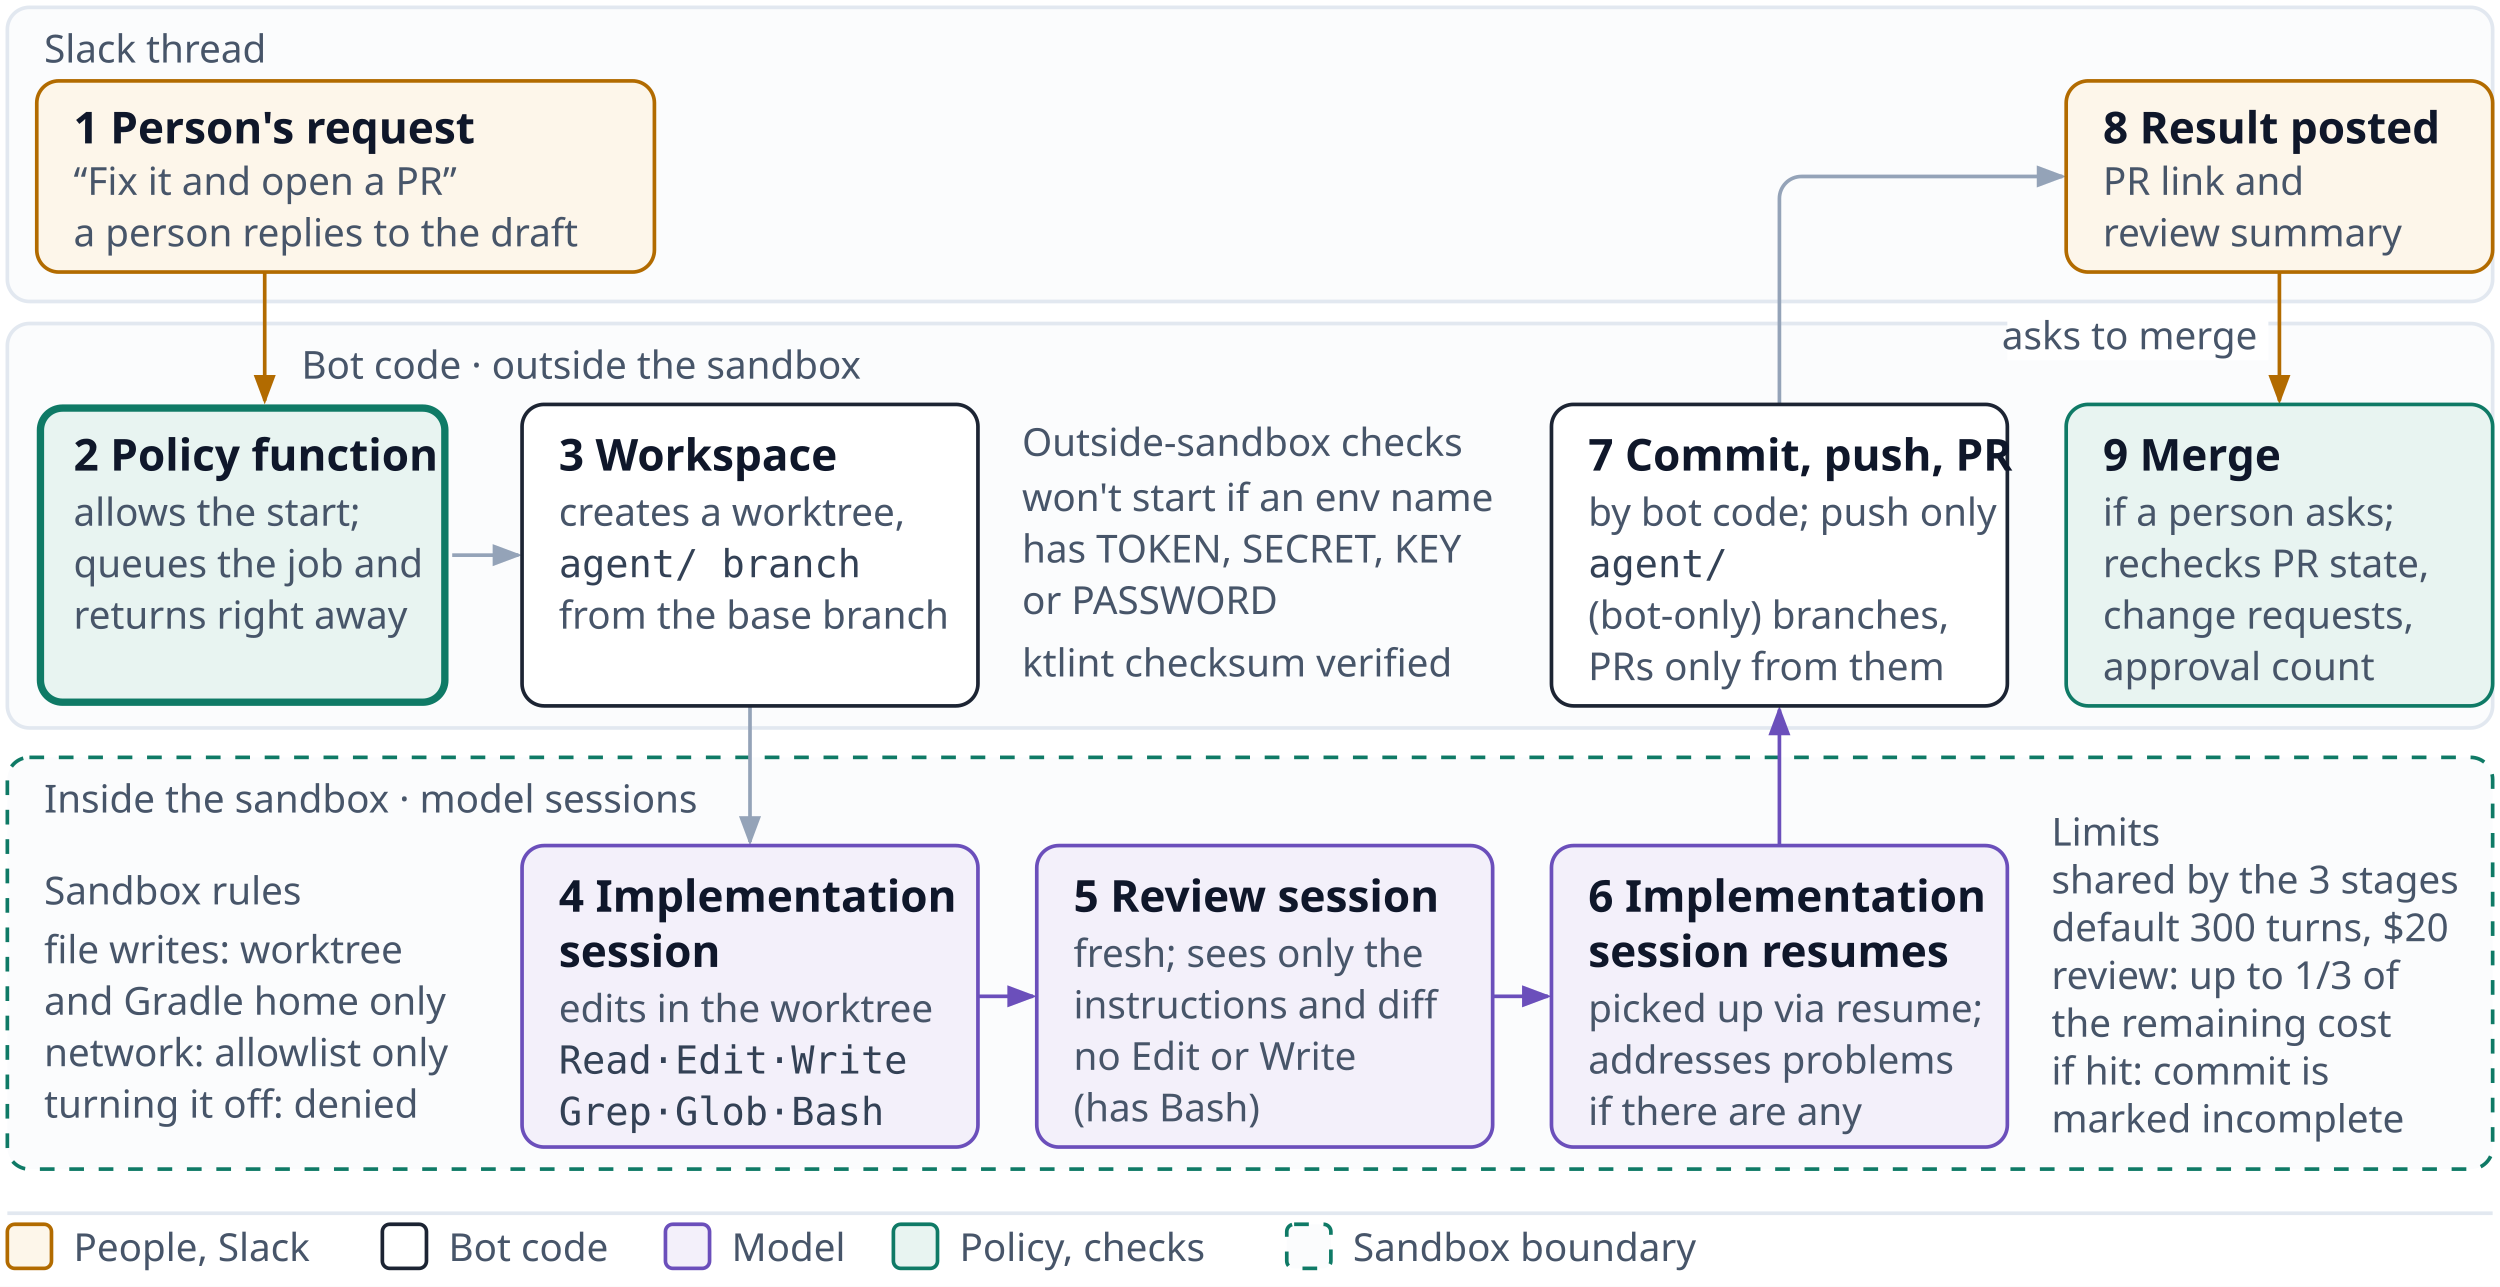
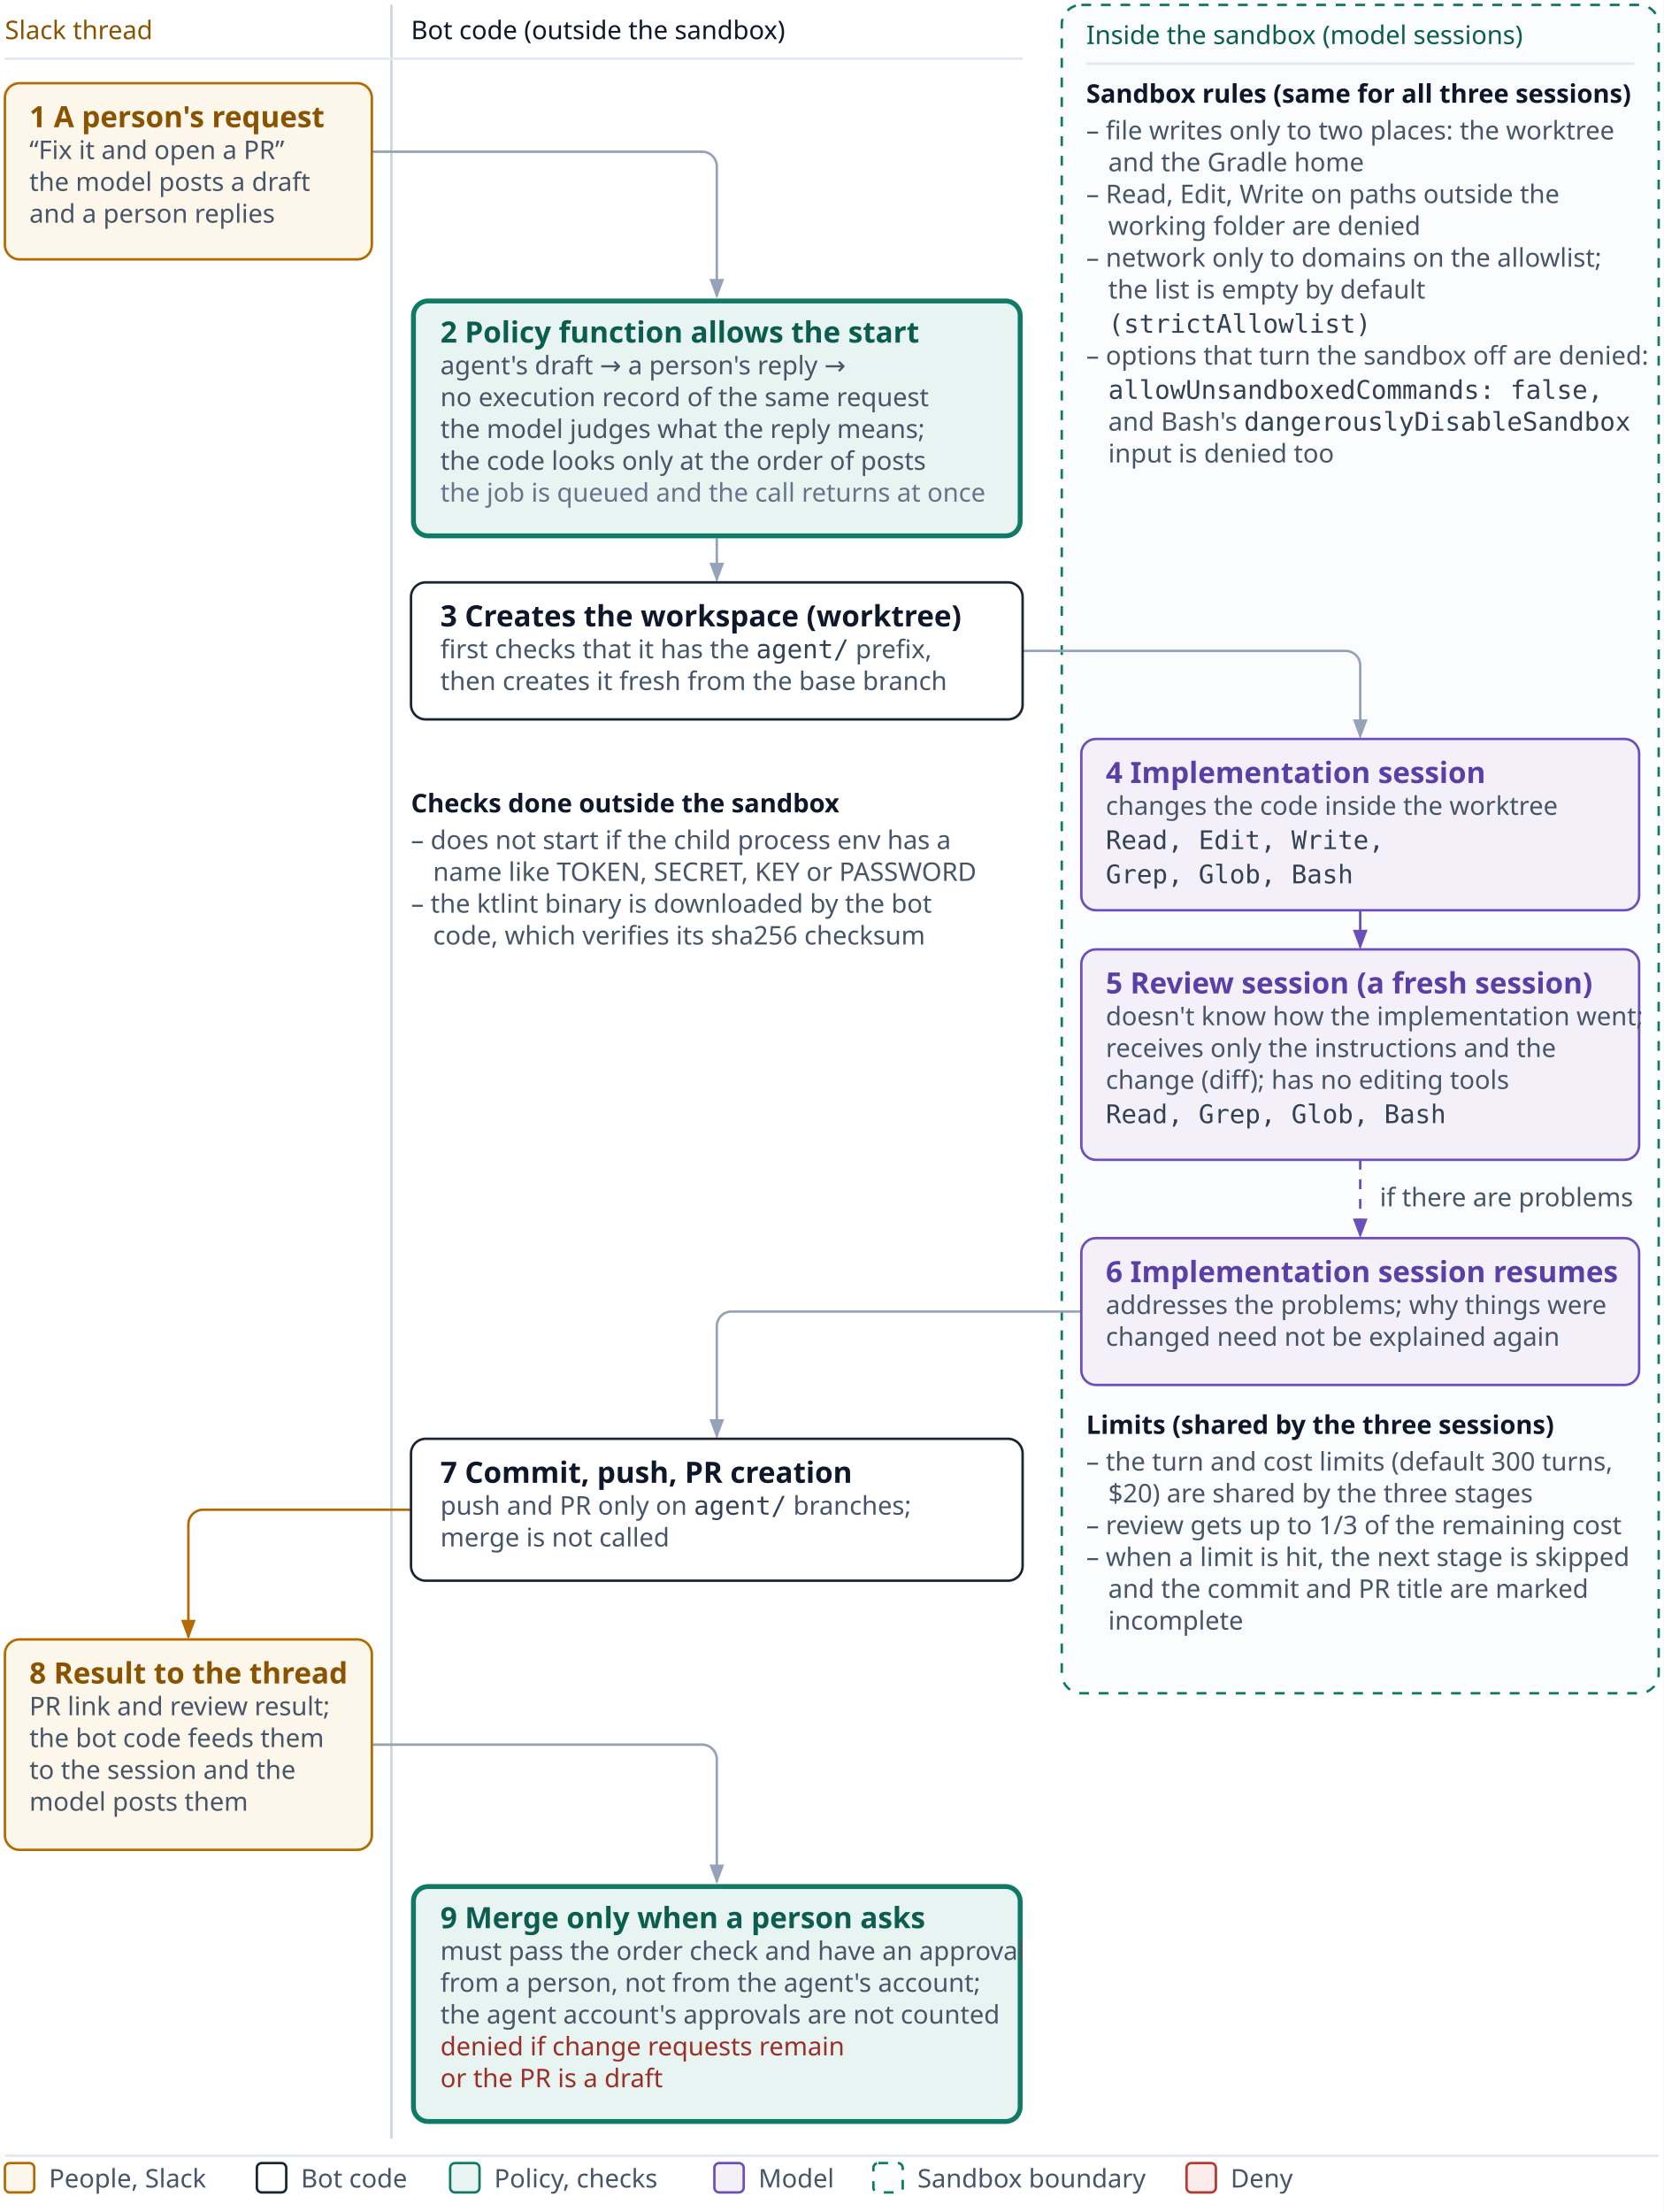
- <svg xmlns="http://www.w3.org/2000/svg" id="fig-ag-code-session" viewBox="-2 -2 680 350" width="1360" height="700" role="img" aria-labelledby="fig-ag-code-session-title fig-ag-code-session-desc">
+ <svg xmlns="http://www.w3.org/2000/svg" id="fig-ag-code-session" viewBox="-2 -2 680 904" width="1360" height="1808" role="img" aria-labelledby="fig-ag-code-session-title fig-ag-code-session-desc">
  <defs>
-     <marker id="fig-ag-code-session-ah-grey" markerWidth="8" markerHeight="6" refX="7" refY="3" orient="auto">
-       <polygon points="0 0, 8 3, 0 6" fill="#94a3b8" />
-     </marker>
    <marker id="fig-ag-code-session-ah-human" markerWidth="8" markerHeight="6" refX="7" refY="3" orient="auto">
      <polygon points="0 0, 8 3, 0 6" fill="#b26b00" />
    </marker>
    <marker id="fig-ag-code-session-ah-model" markerWidth="8" markerHeight="6" refX="7" refY="3" orient="auto">
      <polygon points="0 0, 8 3, 0 6" fill="#6b4fbb" />
+     </marker>
+     <marker id="fig-ag-code-session-ah-bot" markerWidth="8" markerHeight="6" refX="7" refY="3" orient="auto">
+       <polygon points="0 0, 8 3, 0 6" fill="#1c2433" />
+     </marker>
+     <marker id="fig-ag-code-session-ah-policy" markerWidth="8" markerHeight="6" refX="7" refY="3" orient="auto">
+       <polygon points="0 0, 8 3, 0 6" fill="#0f7a66" />
+     </marker>
+     <marker id="fig-ag-code-session-ah-ext" markerWidth="8" markerHeight="6" refX="7" refY="3" orient="auto">
+       <polygon points="0 0, 8 3, 0 6" fill="#2f5bb7" />
+     </marker>
+     <marker id="fig-ag-code-session-ah-store" markerWidth="8" markerHeight="6" refX="7" refY="3" orient="auto">
+       <polygon points="0 0, 8 3, 0 6" fill="#5b6577" />
+     </marker>
+     <marker id="fig-ag-code-session-ah-deny" markerWidth="8" markerHeight="6" refX="7" refY="3" orient="auto">
+       <polygon points="0 0, 8 3, 0 6" fill="#b23a32" />
+     </marker>
+     <marker id="fig-ag-code-session-ah-allow" markerWidth="8" markerHeight="6" refX="7" refY="3" orient="auto">
+       <polygon points="0 0, 8 3, 0 6" fill="#2e7d4f" />
+     </marker>
+     <marker id="fig-ag-code-session-ah-grey" markerWidth="8" markerHeight="6" refX="7" refY="3" orient="auto">
+       <polygon points="0 0, 8 3, 0 6" fill="#94a3b8" />
    </marker>
  </defs>
  <style>#fig-ag-code-session text{font-family:'Pretendard','Noto Emoji GT',sans-serif}
#fig-ag-code-session .hd{font-size:12px;font-weight:700;fill:#0f172a}
#fig-ag-code-session .hs{font-size:11px;font-weight:500;fill:#64748b}
#fig-ag-code-session .nm{font-size:12px;font-weight:600;fill:#0f172a}
#fig-ag-code-session .sb{font-size:11px;font-weight:400;fill:#475569}
#fig-ag-code-session .ss{font-size:10.5px;font-weight:400;fill:#475569}
- #fig-ag-code-session .mn{font-family:"SF Mono",ui-monospace,Menlo,monospace;font-size:10.5px;font-weight:400;fill:#334155}
+ #fig-ag-code-session .mn{font-family:'SF Mono',ui-monospace,Menlo,monospace;font-size:10.5px;font-weight:400;fill:#334155}
#fig-ag-code-session .lb{font-size:10.5px;font-weight:500;fill:#475569}
- #fig-ag-code-session .lg{font-size:10.5px;font-weight:500;fill:#475569}
- #fig-ag-code-session .vl{font-size:11px;font-weight:600;fill:#334155}</style>
-   <rect x="-2" y="-2" width="680" height="350" fill="#ffffff" />
-   <rect x="0" y="0" width="676" height="80" rx="6" fill="#fbfcfd" stroke="#e2e8f0" stroke-width="1" />
-   <text class="lb" x="10" y="15" fill="#8a5300">Slack thread</text>
-   <rect x="0" y="86" width="676" height="110" rx="6" fill="#fbfcfd" stroke="#e2e8f0" stroke-width="1" />
-   <text class="lb" x="80" y="101" fill="#0f172a">Bot code · outside the sandbox</text>
-   <rect x="0" y="204" width="676" height="112" rx="6" fill="#fbfcfd" stroke="#0f7a66" stroke-width="1" stroke-dasharray="4 4" />
-   <text class="lb" x="10" y="219" fill="#0b5e4f">Inside the sandbox · model sessions</text>
-   <path d="M70,72 L70,107" fill="none" stroke="#b26b00" stroke-width="1" marker-end="url(#fig-ag-code-session-ah-human)" />
-   <path d="M121,149 L139,149" fill="none" stroke="#94a3b8" stroke-width="1" marker-end="url(#fig-ag-code-session-ah-grey)" />
-   <path d="M202,190 L202,227" fill="none" stroke="#94a3b8" stroke-width="1" marker-end="url(#fig-ag-code-session-ah-grey)" />
-   <path d="M264,269 L279,269" fill="none" stroke="#6b4fbb" stroke-width="1" marker-end="url(#fig-ag-code-session-ah-model)" />
-   <path d="M404,269 L419,269" fill="none" stroke="#6b4fbb" stroke-width="1" marker-end="url(#fig-ag-code-session-ah-model)" />
-   <path d="M482,228 L482,191" fill="none" stroke="#6b4fbb" stroke-width="1" marker-end="url(#fig-ag-code-session-ah-model)" />
-   <path d="M482,108 L482,52 A6,6 0 0 1 488,46 L559,46" fill="none" stroke="#94a3b8" stroke-width="1" marker-end="url(#fig-ag-code-session-ah-grey)" />
-   <path d="M618,72 L618,107" fill="none" stroke="#b26b00" stroke-width="1" marker-end="url(#fig-ag-code-session-ah-human)" />
-   <rect x="544" y="82" width="71" height="14" fill="#ffffff" />
-   <text class="ss" x="612" y="93" text-anchor="end" fill="#8a5300">asks to merge</text>
-   <line x1="0" y1="328" x2="676" y2="328" stroke="#e2e8f0" stroke-width="1" />
-   <rect x="8" y="20" width="168" height="52" rx="6" fill="#fdf6ea" stroke="#b26b00" stroke-width="1" />
-   <text class="nm" x="18" y="37" fill="#8a5300">1 Person's request</text>
-   <text class="ss" x="18" y="51">“Fix it and open a PR”</text>
-   <text class="ss" x="18" y="65">a person replies to the draft</text>
-   <rect x="560" y="20" width="116" height="52" rx="6" fill="#fdf6ea" stroke="#b26b00" stroke-width="1" />
-   <text class="nm" x="570" y="37" fill="#8a5300">8 Result posted</text>
-   <text class="ss" x="570" y="51">PR link and</text>
-   <text class="ss" x="570" y="65">review summary</text>
-   <rect x="9" y="109" width="110" height="80" rx="6" fill="#e8f4f1" stroke="#0f7a66" stroke-width="2" />
-   <text class="nm" x="18" y="126" fill="#0b5e4f">2 Policy function</text>
-   <text class="ss" x="18" y="141">allows the start;</text>
-   <text class="ss" x="18" y="155">queues the job and</text>
-   <text class="ss" x="18" y="169">returns right away</text>
-   <rect x="140" y="108" width="124" height="82" rx="6" fill="#ffffff" stroke="#1c2433" stroke-width="1" />
-   <text class="nm" x="150" y="126" fill="#0f172a">3 Workspace</text>
-   <text class="ss" x="150" y="141">creates a worktree,</text>
-   <text class="mn" x="150" y="155">agent/ branch</text>
-   <text class="ss" x="150" y="169">from the base branch</text>
-   <rect x="420" y="108" width="124" height="82" rx="6" fill="#ffffff" stroke="#1c2433" stroke-width="1" />
-   <text class="nm" x="430" y="126" fill="#0f172a">7 Commit, push, PR</text>
-   <text class="ss" x="430" y="141">by bot code; push only</text>
-   <text class="mn" x="430" y="155">agent/</text>
-   <text class="ss" x="430" y="169">(bot-only) branches,</text>
-   <text class="ss" x="430" y="183">PRs only from them</text>
-   <rect x="560" y="108" width="116" height="82" rx="6" fill="#e8f4f1" stroke="#0f7a66" stroke-width="1" />
-   <text class="nm" x="570" y="126" fill="#0b5e4f">9 Merge</text>
-   <text class="ss" x="570" y="141">if a person asks;</text>
-   <text class="ss" x="570" y="155">rechecks PR state,</text>
-   <text class="ss" x="570" y="169">change requests,</text>
-   <rect x="140" y="228" width="124" height="82" rx="6" fill="#f3f0fa" stroke="#6b4fbb" stroke-width="1" />
-   <rect x="280" y="228" width="124" height="82" rx="6" fill="#f3f0fa" stroke="#6b4fbb" stroke-width="1" />
-   <text class="nm" x="290" y="246" fill="#5a3fa6">5 Review session</text>
-   <text class="ss" x="290" y="261">fresh; sees only the</text>
-   <text class="ss" x="290" y="275">instructions and diff</text>
-   <text class="ss" x="290" y="289">no Edit or Write</text>
-   <text class="ss" x="290" y="303">(has Bash)</text>
-   <rect x="420" y="228" width="124" height="82" rx="6" fill="#f3f0fa" stroke="#6b4fbb" stroke-width="1" />
-   <text class="lb" x="10" y="244" fill="#0b5e4f">Sandbox rules</text>
-   <text class="ss" x="10" y="260">file writes: worktree</text>
-   <text class="ss" x="10" y="274">and Gradle home only</text>
-   <text class="ss" x="10" y="288">network: allowlist only</text>
-   <text class="ss" x="10" y="302">turning it off: denied</text>
-   <text class="lb" x="276" y="122" fill="#0f172a">Outside-sandbox checks</text>
-   <text class="ss" x="276" y="137">won't start if an env name</text>
-   <text class="ss" x="276" y="151">has TOKEN, SECRET, KEY</text>
-   <text class="ss" x="276" y="165">or PASSWORD</text>
-   <text class="ss" x="276" y="182">ktlint checksum verified</text>
-   <text class="ss" x="570" y="183">approval count</text>
-   <text class="nm" x="150" y="246" fill="#5a3fa6">4 Implementation</text>
-   <text class="nm" x="150" y="261" fill="#5a3fa6">session</text>
-   <text class="ss" x="150" y="276">edits in the worktree</text>
-   <text class="mn" x="150" y="290">Read·Edit·Write</text>
-   <text class="mn" x="150" y="304">Grep·Glob·Bash</text>
-   <text class="nm" x="430" y="246" fill="#5a3fa6">6 Implementation</text>
-   <text class="nm" x="430" y="261" fill="#5a3fa6">session resumes</text>
-   <text class="ss" x="430" y="276">picked up via resume;</text>
-   <text class="ss" x="430" y="290">addresses problems</text>
-   <text class="ss" x="430" y="304">if there are any</text>
-   <text class="lb" x="556" y="228" fill="#0b5e4f">Limits</text>
-   <text class="ss" x="556" y="241">shared by the 3 stages</text>
-   <text class="ss" x="556" y="254">default 300 turns, $20</text>
-   <text class="ss" x="556" y="267">review: up to 1/3 of</text>
-   <text class="ss" x="556" y="280">the remaining cost</text>
-   <text class="ss" x="556" y="293">if hit: commit is</text>
-   <text class="ss" x="556" y="306">marked incomplete</text>
-   <rect x="0" y="331" width="12" height="12" rx="2" fill="#fdf6ea" stroke="#b26b00" stroke-width="1" />
-   <text class="lg" x="18" y="341">People, Slack</text>
-   <rect x="102" y="331" width="12" height="12" rx="2" fill="#ffffff" stroke="#1c2433" stroke-width="1" />
-   <text class="lg" x="120" y="341">Bot code</text>
-   <rect x="179" y="331" width="12" height="12" rx="2" fill="#f3f0fa" stroke="#6b4fbb" stroke-width="1" />
-   <text class="lg" x="197" y="341">Model</text>
-   <rect x="241" y="331" width="12" height="12" rx="2" fill="#e8f4f1" stroke="#0f7a66" stroke-width="1" />
-   <text class="lg" x="259" y="341">Policy, checks</text>
-   <rect x="348" y="331" width="12" height="12" rx="2" fill="#fbfcfd" stroke="#0f7a66" stroke-width="1" stroke-dasharray="4 4" />
-   <text class="lg" x="366" y="341">Sandbox boundary</text>
+ #fig-ag-code-session .lg{font-size:10.5px;font-weight:500;fill:#475569}</style>
+   <rect x="-2" y="-2" width="680" height="904" fill="#ffffff" />
+   <line x1="158" y1="0" x2="158" y2="872" stroke="#cbd5e1" stroke-width="1" />
+   <line x1="0" y1="22" x2="416" y2="22" stroke="#e2e8f0" stroke-width="1" />
+   <rect x="432" y="0" width="244" height="690" rx="8" fill="#fbfcfd" stroke="#0f7a66" stroke-width="1" stroke-dasharray="4 4" />
+   <line x1="442" y1="24" x2="666" y2="24" stroke="#e2e8f0" stroke-width="1" />
+   <path d="M150,60 L285,60 A6,6 0 0 1 291,66 L291,119" fill="none" stroke="#94a3b8" stroke-width="1" marker-end="url(#fig-ag-code-session-ah-grey)" />
+   <path d="M291,218 L291,235" fill="none" stroke="#94a3b8" stroke-width="1" marker-end="url(#fig-ag-code-session-ah-grey)" />
+   <path d="M416,264 L548,264 A6,6 0 0 1 554,270 L554,299" fill="none" stroke="#94a3b8" stroke-width="1" marker-end="url(#fig-ag-code-session-ah-grey)" />
+   <path d="M554,370 L554,385" fill="none" stroke="#6b4fbb" stroke-width="1" marker-end="url(#fig-ag-code-session-ah-model)" />
+   <path d="M554,472 L554,503" fill="none" stroke="#6b4fbb" stroke-width="1" stroke-dasharray="4 4" marker-end="url(#fig-ag-code-session-ah-model)" />
+   <path d="M440,534 L297,534 A6,6 0 0 0 291,540 L291,585" fill="none" stroke="#94a3b8" stroke-width="1" marker-end="url(#fig-ag-code-session-ah-grey)" />
+   <path d="M166,615 L81,615 A6,6 0 0 0 75,621 L75,667" fill="none" stroke="#b26b00" stroke-width="1" marker-end="url(#fig-ag-code-session-ah-human)" />
+   <path d="M150,711 L285,711 A6,6 0 0 1 291,717 L291,767" fill="none" stroke="#94a3b8" stroke-width="1" marker-end="url(#fig-ag-code-session-ah-grey)" />
+   <line x1="0" y1="879" x2="676" y2="879" stroke="#e2e8f0" stroke-width="1" />
+   <text class="lb" x="0" y="14" style="fill:#8a5300">Slack thread</text>
+   <text class="lb" x="166" y="14" style="fill:#0f172a">Bot code (outside the sandbox)</text>
+   <text class="lb" x="442" y="16" style="fill:#0b5e4f">Inside the sandbox (model sessions)</text>
+   <text class="lb" x="442" y="40" style="fill:#0b5e4f">
+     <tspan font-weight="600" fill="#0f172a">Sandbox rules (same for all three sessions)</tspan>
+   </text>
+   <text class="ss" x="442" y="55">– file writes only to two places: the worktree</text>
+   <text class="ss" x="451" y="68">and the Gradle home</text>
+   <text class="ss" x="442" y="81">– Read, Edit, Write on paths outside the</text>
+   <text class="ss" x="451" y="94">working folder are denied</text>
+   <text class="ss" x="442" y="107">– network only to domains on the allowlist;</text>
+   <text class="ss" x="451" y="120">the list is empty by default</text>
+   <text class="mn" x="451" y="134">(strictAllowlist)</text>
+   <text class="ss" x="442" y="147">– options that turn the sandbox off are denied:</text>
+   <text class="mn" x="451" y="161">allowUnsandboxedCommands: false,</text>
+   <text class="ss" x="451" y="174">and Bash's <tspan class="mn">dangerouslyDisableSandbox</tspan>
+   </text>
+   <text class="ss" x="451" y="187">input is denied too</text>
+   <rect x="0" y="32" width="150" height="72" rx="6" fill="#fdf6ea" stroke="#b26b00" stroke-width="1" />
+   <text class="nm" x="10" y="50" style="fill:#8a5300">1 A person's request</text>
+   <text class="ss" x="10" y="63">“Fix it and open a PR”</text>
+   <text class="ss" x="10" y="76">the model posts a draft</text>
+   <text class="ss" x="10" y="89">and a person replies</text>
+   <rect x="167" y="121" width="248" height="96" rx="6" fill="#e8f4f1" stroke="#0f7a66" stroke-width="2" />
+   <text class="nm" x="178" y="138" style="fill:#0b5e4f">2 Policy function allows the start</text>
+   <text class="ss" x="178" y="151">agent's draft → a person's reply →</text>
+   <text class="ss" x="178" y="164">no execution record of the same request</text>
+   <text class="ss" x="178" y="177">the model judges what the reply means;</text>
+   <text class="ss" x="178" y="190">the code looks only at the order of posts</text>
+   <text class="ss" x="178" y="203" style="fill:#64748b">the job is queued and the call returns at once</text>
+   <rect x="166" y="236" width="250" height="56" rx="6" fill="#ffffff" stroke="#1c2433" stroke-width="1" />
+   <text class="nm" x="178" y="254">3 Creates the workspace (worktree)</text>
+   <text class="ss" x="178" y="267">first checks that it has the <tspan class="mn">agent/</tspan> prefix,</text>
+   <text class="ss" x="178" y="280">then creates it fresh from the base branch</text>
+   <text class="lb" x="166" y="330">
+     <tspan font-weight="600" fill="#0f172a">Checks done outside the sandbox</tspan>
+   </text>
+   <text class="ss" x="166" y="345">– does not start if the child process env has a</text>
+   <text class="ss" x="175" y="358">name like TOKEN, SECRET, KEY or PASSWORD</text>
+   <text class="ss" x="166" y="371">– the ktlint binary is downloaded by the bot</text>
+   <text class="ss" x="175" y="384">code, which verifies its sha256 checksum</text>
+   <rect x="440" y="300" width="228" height="70" rx="6" fill="#f3f0fa" stroke="#6b4fbb" stroke-width="1" />
+   <text class="nm" x="450" y="318" style="fill:#5a3fa6">4 Implementation session</text>
+   <text class="ss" x="450" y="331">changes the code inside the worktree</text>
+   <text class="mn" x="450" y="345">Read, Edit, Write,</text>
+   <text class="mn" x="450" y="359">Grep, Glob, Bash</text>
+   <rect x="440" y="386" width="228" height="86" rx="6" fill="#f3f0fa" stroke="#6b4fbb" stroke-width="1" />
+   <text class="nm" x="450" y="404" style="fill:#5a3fa6">5 Review session (a fresh session)</text>
+   <text class="ss" x="450" y="417">doesn't know how the implementation went;</text>
+   <text class="ss" x="450" y="430">receives only the instructions and the</text>
+   <text class="ss" x="450" y="443">change (diff); has no editing tools</text>
+   <text class="mn" x="450" y="457">Read, Grep, Glob, Bash</text>
+   <text class="ss" x="562" y="491">if there are problems</text>
+   <rect x="440" y="504" width="228" height="60" rx="6" fill="#f3f0fa" stroke="#6b4fbb" stroke-width="1" />
+   <text class="nm" x="450" y="522" style="fill:#5a3fa6">6 Implementation session resumes</text>
+   <text class="ss" x="450" y="535">addresses the problems; why things were</text>
+   <text class="ss" x="450" y="548">changed need not be explained again</text>
+   <text class="lb" x="442" y="584" style="fill:#0b5e4f">
+     <tspan font-weight="600" fill="#0f172a">Limits (shared by the three sessions)</tspan>
+   </text>
+   <text class="ss" x="442" y="599">– the turn and cost limits (default 300 turns,</text>
+   <text class="ss" x="451" y="612">$20) are shared by the three stages</text>
+   <text class="ss" x="442" y="625">– review gets up to 1/3 of the remaining cost</text>
+   <text class="ss" x="442" y="638">– when a limit is hit, the next stage is skipped</text>
+   <text class="ss" x="451" y="651">and the commit and PR title are marked</text>
+   <text class="ss" x="451" y="664">incomplete</text>
+   <rect x="166" y="586" width="250" height="58" rx="6" fill="#ffffff" stroke="#1c2433" stroke-width="1" />
+   <text class="nm" x="178" y="604">7 Commit, push, PR creation</text>
+   <text class="ss" x="178" y="617">push and PR only on <tspan class="mn">agent/</tspan> branches;</text>
+   <text class="ss" x="178" y="630">merge is not called</text>
+   <rect x="0" y="668" width="150" height="86" rx="6" fill="#fdf6ea" stroke="#b26b00" stroke-width="1" />
+   <text class="nm" x="10" y="686" style="fill:#8a5300">8 Result to the thread</text>
+   <text class="ss" x="10" y="699">PR link and review result;</text>
+   <text class="ss" x="10" y="712">the bot code feeds them</text>
+   <text class="ss" x="10" y="725">to the session and the</text>
+   <text class="ss" x="10" y="738">model posts them</text>
+   <rect x="167" y="769" width="248" height="96" rx="6" fill="#e8f4f1" stroke="#0f7a66" stroke-width="2" />
+   <text class="nm" x="178" y="786" style="fill:#0b5e4f">9 Merge only when a person asks</text>
+   <text class="ss" x="178" y="799">must pass the order check and have an approval</text>
+   <text class="ss" x="178" y="812">from a person, not from the agent's account;</text>
+   <text class="ss" x="178" y="825">the agent account's approvals are not counted</text>
+   <text class="ss" x="178" y="838" style="fill:#9a2f28">denied if change requests remain</text>
+   <text class="ss" x="178" y="851" style="fill:#9a2f28">or the PR is a draft</text>
+   <rect x="0" y="882" width="12" height="12" rx="2" fill="#fdf6ea" stroke="#b26b00" stroke-width="1" />
+   <text class="lg" x="18" y="892">People, Slack</text>
+   <rect x="103" y="882" width="12" height="12" rx="2" fill="#ffffff" stroke="#1c2433" stroke-width="1" />
+   <text class="lg" x="121" y="892">Bot code</text>
+   <rect x="182" y="882" width="12" height="12" rx="2" fill="#e8f4f1" stroke="#0f7a66" stroke-width="1" />
+   <text class="lg" x="200" y="892">Policy, checks</text>
+   <rect x="290" y="882" width="12" height="12" rx="2" fill="#f3f0fa" stroke="#6b4fbb" stroke-width="1" />
+   <text class="lg" x="308" y="892">Model</text>
+   <rect x="355" y="882" width="12" height="12" rx="2" fill="#fbfcfd" stroke="#0f7a66" stroke-width="1" stroke-dasharray="4 4" />
+   <text class="lg" x="373" y="892">Sandbox boundary</text>
+   <rect x="483" y="882" width="12" height="12" rx="2" fill="#fbeceb" stroke="#b23a32" stroke-width="1" />
+   <text class="lg" x="501" y="892">Deny</text>
</svg>
